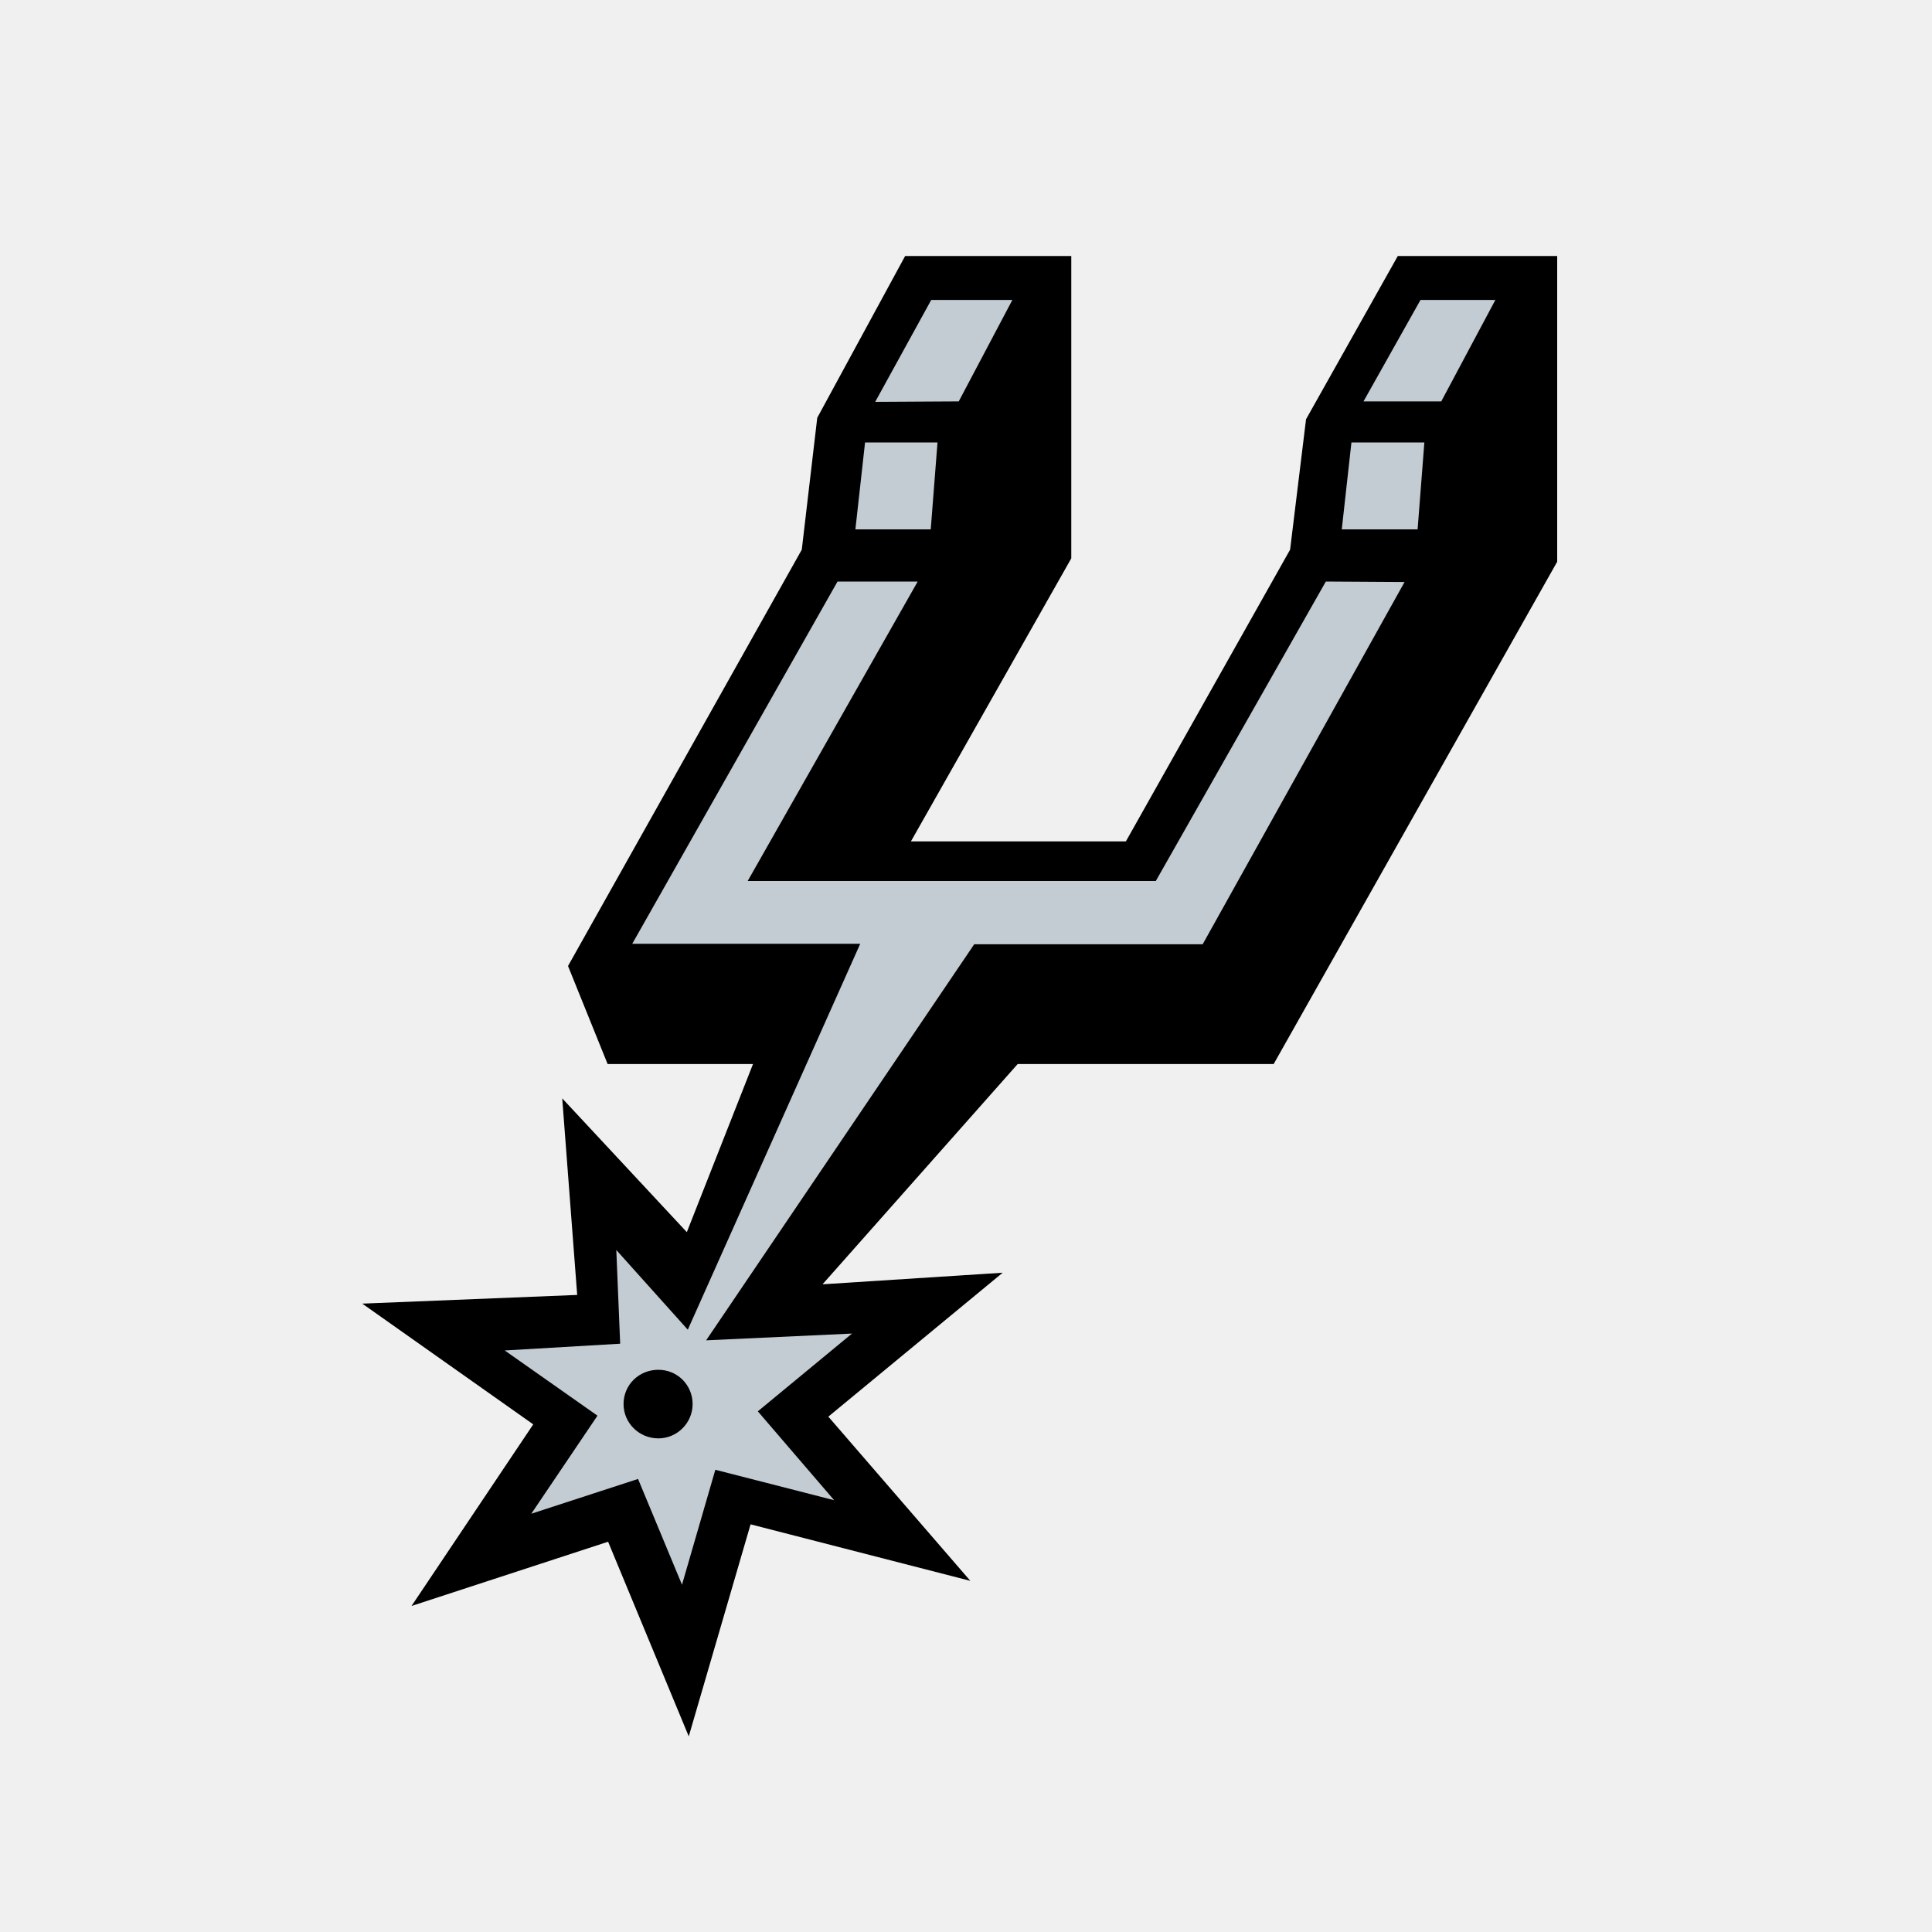
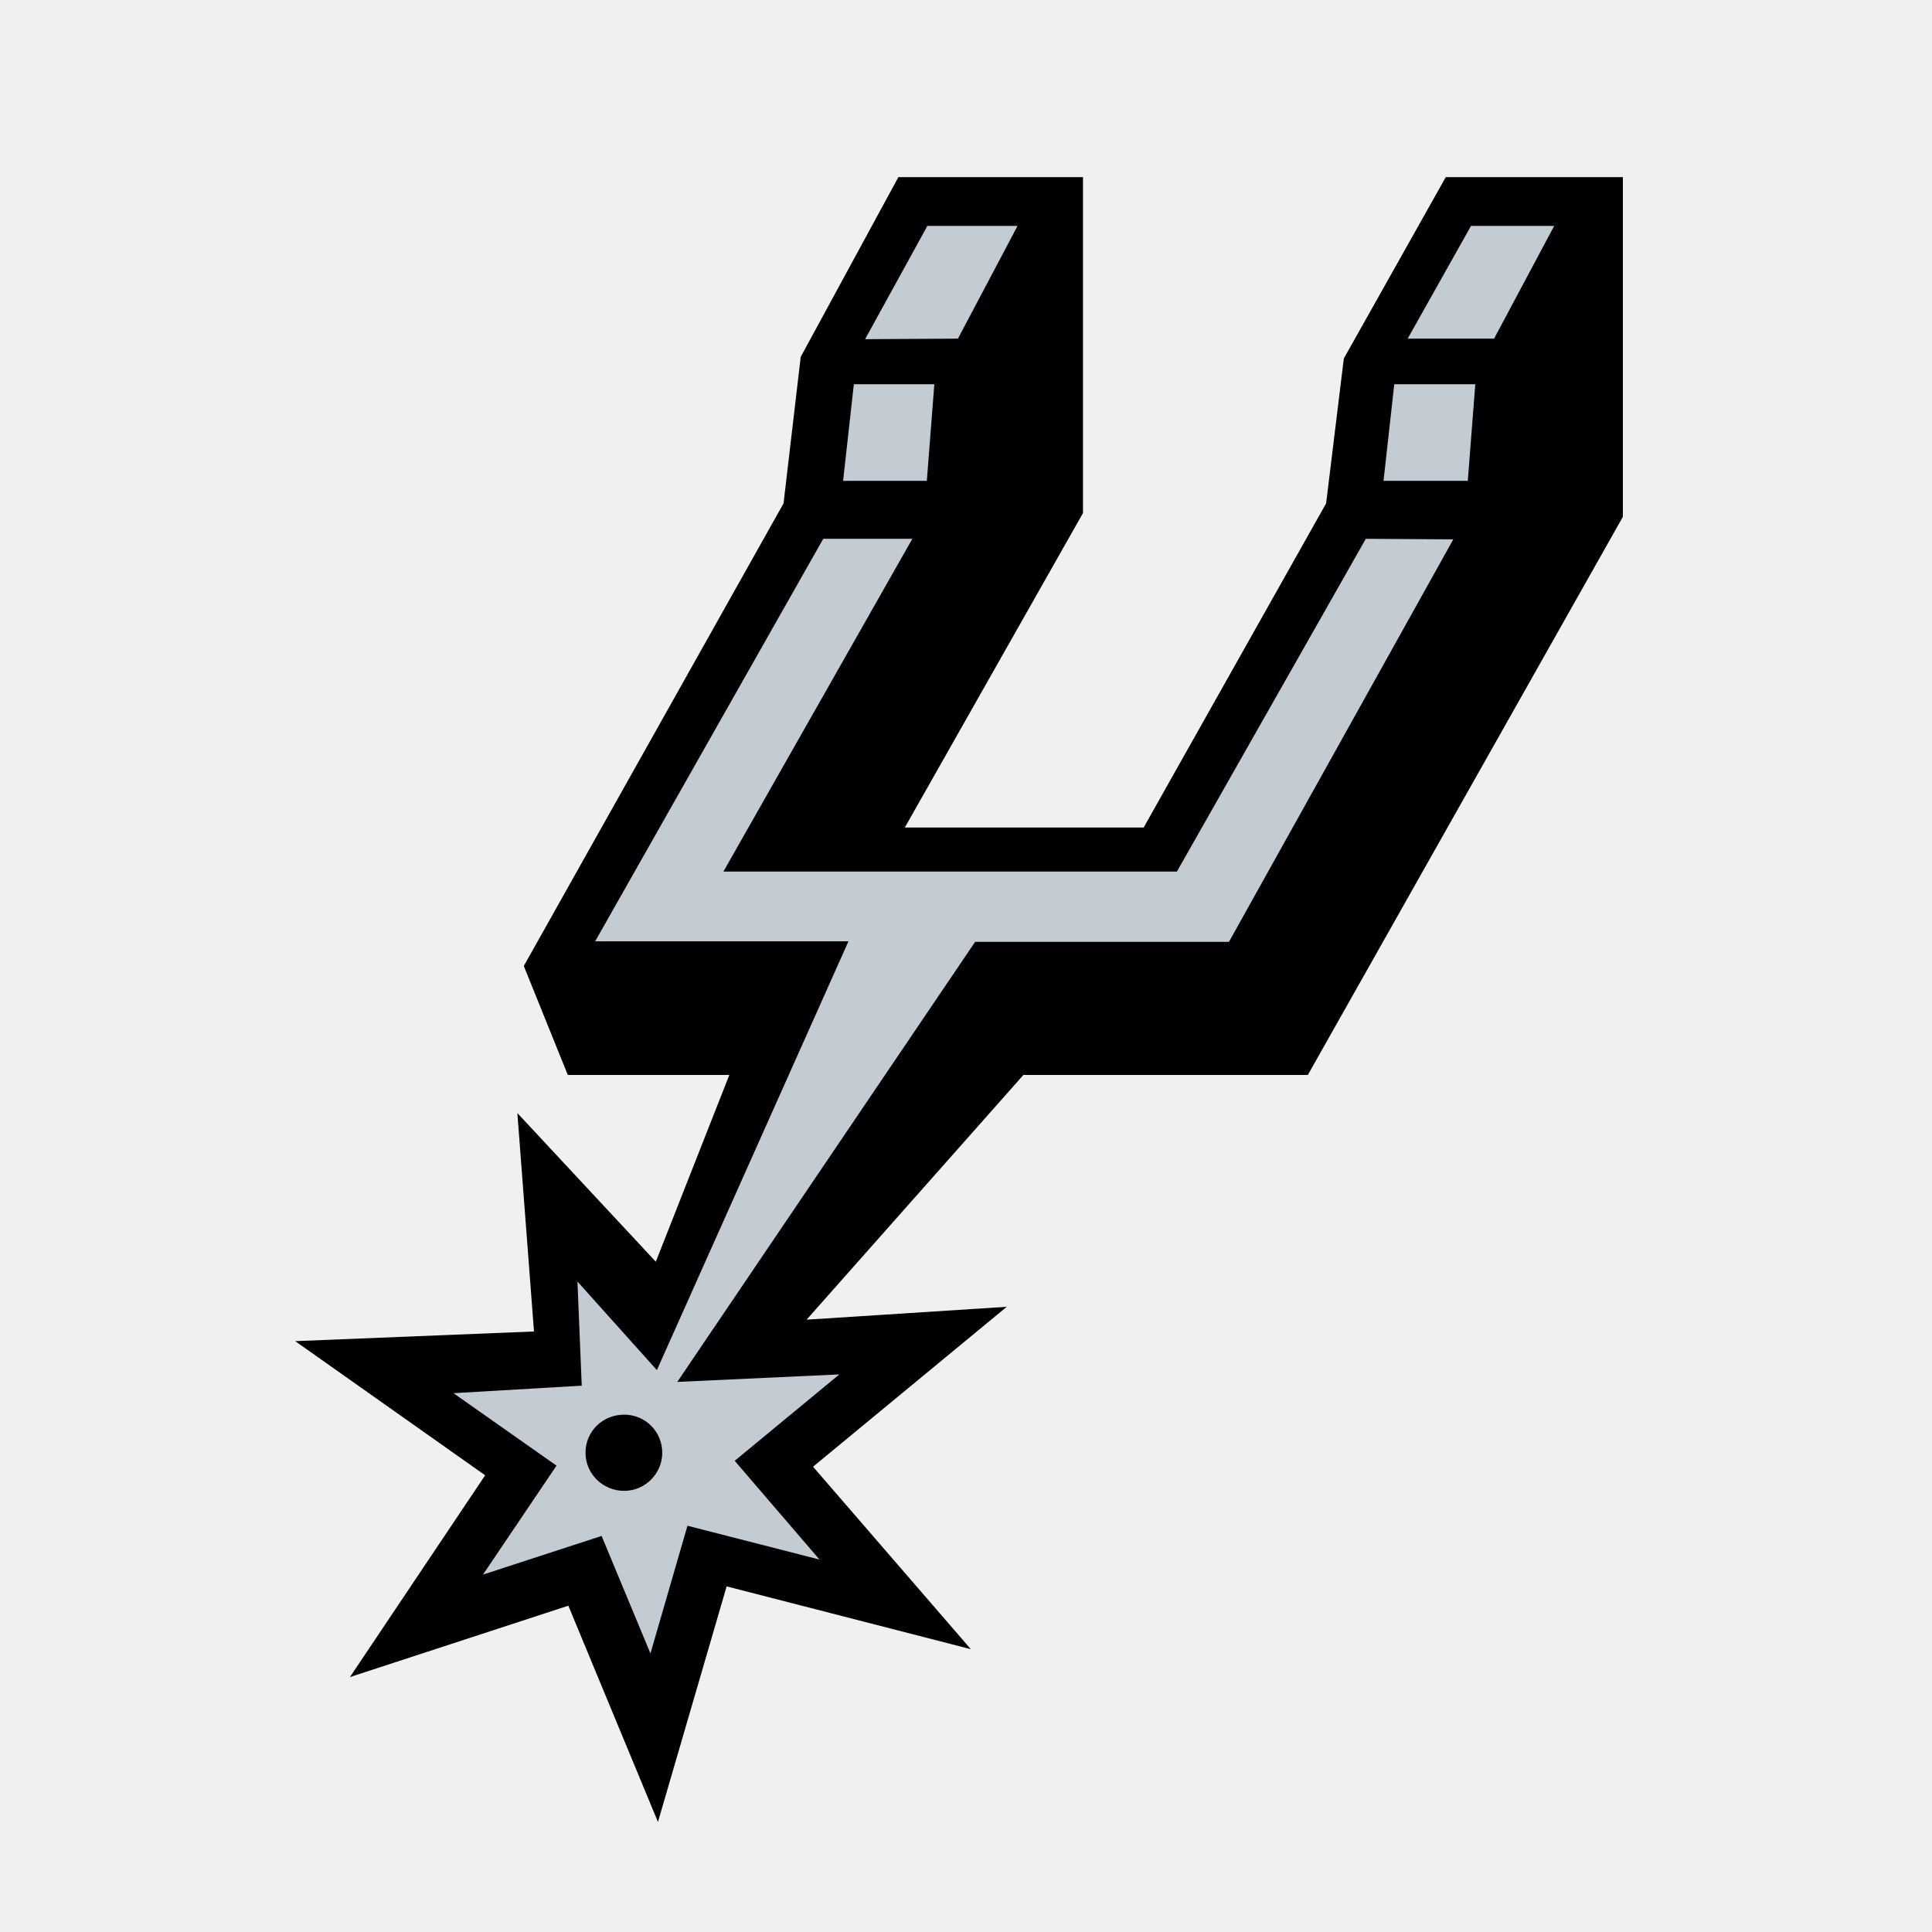
- <svg xmlns="http://www.w3.org/2000/svg" version="1.1" id="Layer_2" x="0px" y="0px" viewBox="0 0 400 400" style="enable-background:new 0 0 400 400;" xml:space="preserve">
+ <svg xmlns="http://www.w3.org/2000/svg" data-sfandom-renewal="20261009" shape-rendering="geometricPrecision" preserveAspectRatio="xMidYMid meet" version="1.1" id="Layer_2" x="0px" y="0px" viewBox="20 20 360 360" style="enable-background:new 0 0 400 400;" xml:space="preserve">
  <style type="text/css">
	.st0{fill:#FFFFFF;}
	.st1{fill:#C2CCD2;}
</style>
  <g id="Layer_2_1_">
    <polygon class="st0" points="289.4,53 270.4,86.8 267.1,113.8 233.1,174.2 188.6,174.2 221.8,115.6 221.8,53 187.4,53 169.2,86.5    166,113.8 117.6,200 125.8,220.3 155.9,220.3 142.2,255.1 116.4,227.4 119.5,268.1 75,269.9 110.4,294.9 85.2,332.5 125.9,319.2    142.6,359.5 155.4,315.6 200.9,327.3 171.5,293.3 207.6,263.5 170.3,265.9 210.7,220.3 263.7,220.3 322.4,116.3 322.4,53  " />
    <polygon points="289.4,53 270.4,86.8 267.1,113.8 233.1,174.2 188.6,174.2 221.8,115.6 221.8,53 187.4,53 169.2,86.5 166,113.8    117.6,200 125.8,220.3 155.9,220.3 142.2,255.1 116.4,227.4 119.5,268.1 75,269.9 110.4,294.9 85.2,332.5 125.9,319.2 142.6,359.5    155.4,315.6 200.9,327.3 171.5,293.3 207.6,263.5 170.3,265.9 210.7,220.3 263.7,220.3 322.4,116.3 322.4,53  " />
    <polygon class="st1" points="282.3,83.1 298.4,83.1 309.6,62.1 294.1,62.1  " />
    <polygon class="st1" points="181.2,83.2 198.5,83.1 209.6,62.1 192.8,62.1  " />
    <polygon class="st1" points="177.1,109.6 192.7,109.6 194.1,91.6 179.1,91.6  " />
    <polygon class="st1" points="277.8,109.6 293.5,109.6 294.9,91.6 279.8,91.6  " />
    <path class="st1" d="M274.5,120.4l-35.2,62h-84.5l35.2-62h-16.6l-42.5,75h47.2l-35.7,79.9l-14.8-16.5l0.8,19.4l-23.9,1.4l19.2,13.5   L110,313.4l22.1-7.2l9.1,21.9l6.9-23.8l24.6,6.3l-15.8-18.4l19.5-16.1l-30.2,1.4l55.5-82H249l41.8-75L274.5,120.4L274.5,120.4z    M136.3,297.8c-4,0-7.2-3.2-7.2-7.1c0-4,3.2-7.1,7.2-7.1s7.1,3.2,7.1,7.1C143.4,294.6,140.2,297.8,136.3,297.8" />
  </g>
</svg>
